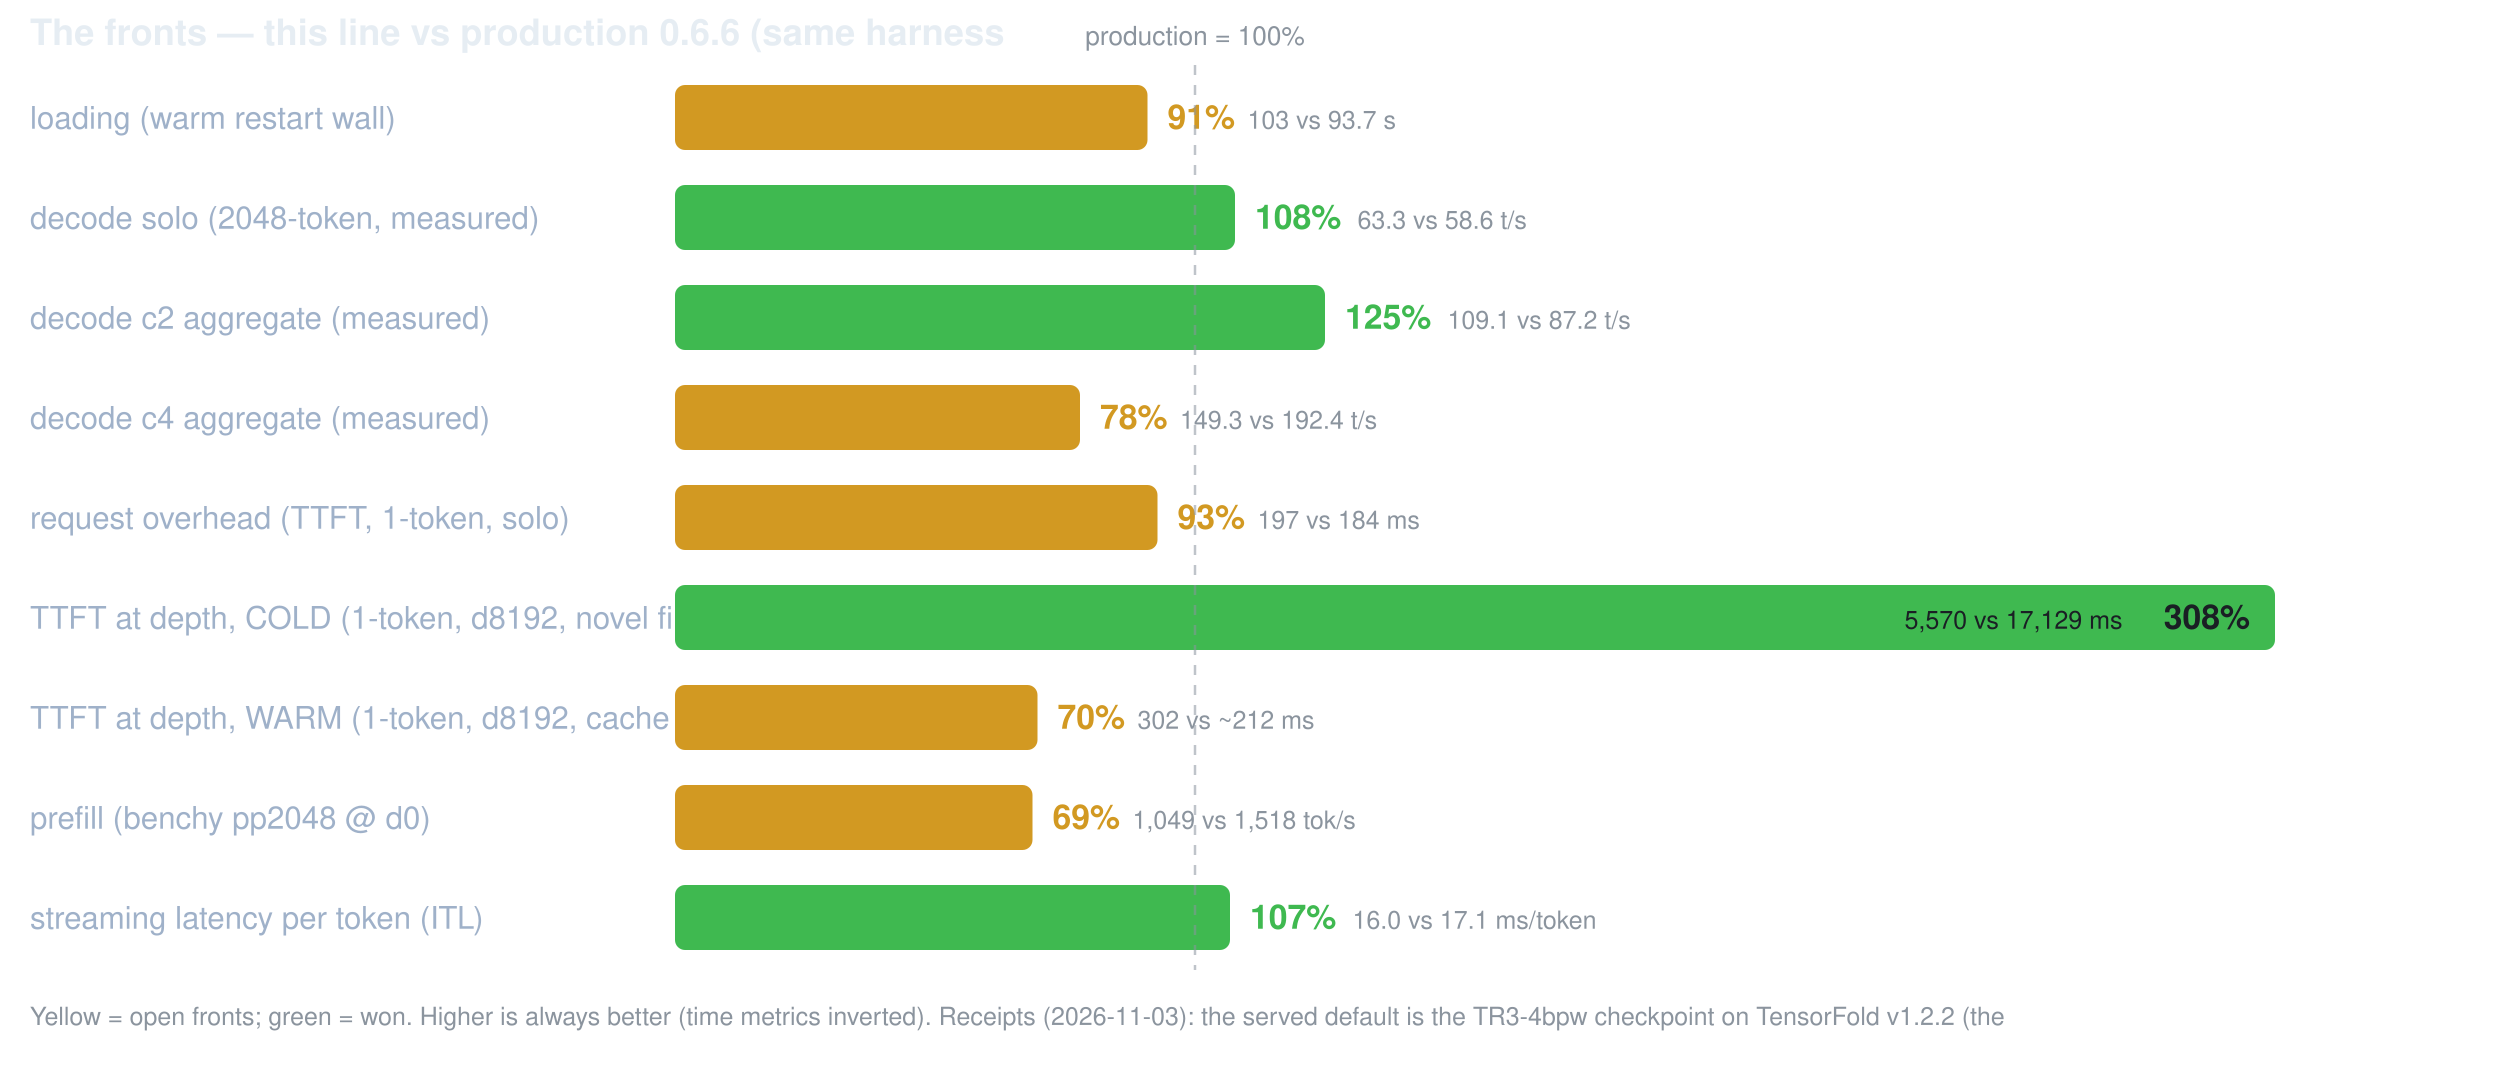
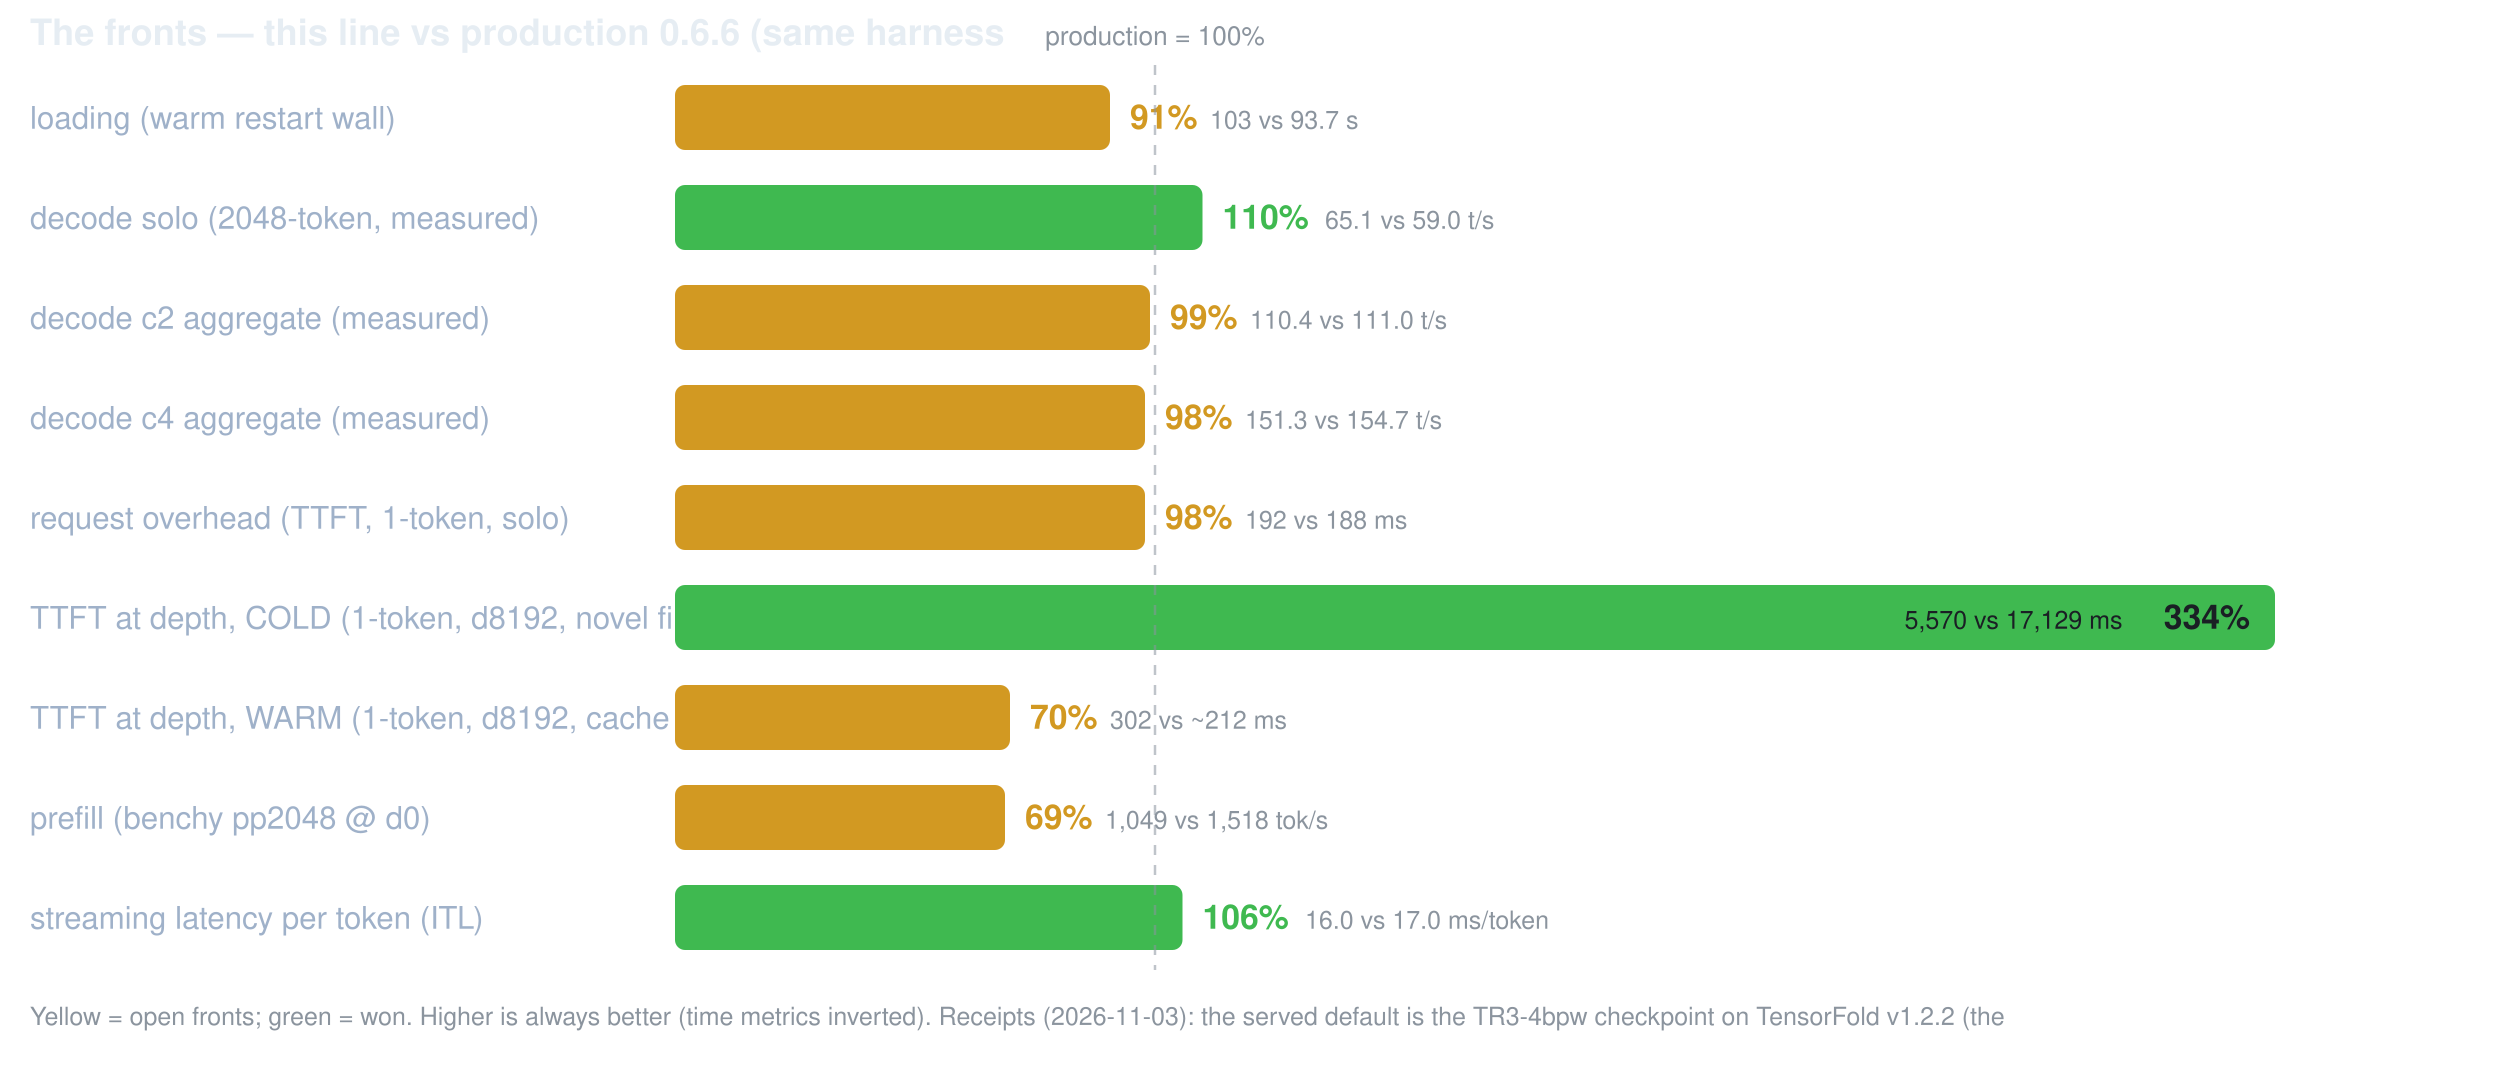
<svg xmlns="http://www.w3.org/2000/svg" viewBox="0 0 1000 430" width="1000" height="430" font-family="ui-sans-serif, -apple-system, 'Segoe UI', Helvetica, Arial, sans-serif">
  <text x="12" y="18" font-size="14.5" font-weight="700" fill="#e6edf3">The fronts — this line vs production 0.6.6 (same harness</text>
-   <text x="478" y="18" font-size="10.5" fill="#8b949e" text-anchor="middle">production = 100%</text>
+   <text x="462" y="18" font-size="10.5" fill="#8b949e" text-anchor="middle">production = 100%</text>
  <g>
    <text x="12" y="51.5" font-size="12.5" fill="#9fb1c9">loading (warm restart wall)</text>
-     <rect x="270" y="34" width="189" height="26" rx="4" fill="#d29922" />
-     <text x="467" y="51.5" font-size="13.5" font-weight="700" fill="#d29922">91%</text>
-     <text x="499" y="51.5" font-size="10" fill="#8b949e">103 vs 93.7 s</text>
+     <rect x="270" y="34" width="174" height="26" rx="4" fill="#d29922" />
+     <text x="452" y="51.5" font-size="13.5" font-weight="700" fill="#d29922">91%</text>
+     <text x="484" y="51.5" font-size="10" fill="#8b949e">103 vs 93.7 s</text>
    <text x="12" y="91.5" font-size="12.5" fill="#9fb1c9">decode solo (2048-token, measured)</text>
-     <rect x="270" y="74" width="224" height="26" rx="4" fill="#3fb950" />
-     <text x="502" y="91.5" font-size="13.5" font-weight="700" fill="#3fb950">108%</text>
-     <text x="543" y="91.5" font-size="10" fill="#8b949e">63.3 vs 58.6 t/s</text>
+     <rect x="270" y="74" width="211" height="26" rx="4" fill="#3fb950" />
+     <text x="489" y="91.5" font-size="13.5" font-weight="700" fill="#3fb950">110%</text>
+     <text x="530" y="91.5" font-size="10" fill="#8b949e">65.1 vs 59.0 t/s</text>
    <text x="12" y="131.5" font-size="12.5" fill="#9fb1c9">decode c2 aggregate (measured)</text>
-     <rect x="270" y="114" width="260" height="26" rx="4" fill="#3fb950" />
-     <text x="538" y="131.5" font-size="13.5" font-weight="700" fill="#3fb950">125%</text>
-     <text x="579" y="131.5" font-size="10" fill="#8b949e">109.1 vs 87.2 t/s</text>
+     <rect x="270" y="114" width="190" height="26" rx="4" fill="#d29922" />
+     <text x="468" y="131.5" font-size="13.5" font-weight="700" fill="#d29922">99%</text>
+     <text x="500" y="131.5" font-size="10" fill="#8b949e">110.4 vs 111.0 t/s</text>
    <text x="12" y="171.5" font-size="12.5" fill="#9fb1c9">decode c4 aggregate (measured)</text>
-     <rect x="270" y="154" width="162" height="26" rx="4" fill="#d29922" />
-     <text x="440" y="171.5" font-size="13.5" font-weight="700" fill="#d29922">78%</text>
-     <text x="472" y="171.5" font-size="10" fill="#8b949e">149.3 vs 192.4 t/s</text>
+     <rect x="270" y="154" width="188" height="26" rx="4" fill="#d29922" />
+     <text x="466" y="171.5" font-size="13.5" font-weight="700" fill="#d29922">98%</text>
+     <text x="498" y="171.5" font-size="10" fill="#8b949e">151.3 vs 154.7 t/s</text>
    <text x="12" y="211.5" font-size="12.5" fill="#9fb1c9">request overhead (TTFT, 1-token, solo)</text>
-     <rect x="270" y="194" width="193" height="26" rx="4" fill="#d29922" />
-     <text x="471" y="211.5" font-size="13.5" font-weight="700" fill="#d29922">93%</text>
-     <text x="503" y="211.5" font-size="10" fill="#8b949e">197 vs 184 ms</text>
+     <rect x="270" y="194" width="188" height="26" rx="4" fill="#d29922" />
+     <text x="466" y="211.5" font-size="13.5" font-weight="700" fill="#d29922">98%</text>
+     <text x="498" y="211.5" font-size="10" fill="#8b949e">192 vs 188 ms</text>
    <text x="12" y="251.5" font-size="12.5" fill="#9fb1c9">TTFT at depth, COLD (1-token, d8192, novel fill)</text>
    <rect x="270" y="234" width="640" height="26" rx="4" fill="#3fb950" />
-     <text x="900" y="251.5" font-size="13.5" font-weight="700" fill="#1a1f24" text-anchor="end">308%</text>
+     <text x="900" y="251.5" font-size="13.5" font-weight="700" fill="#1a1f24" text-anchor="end">334%</text>
    <text x="849" y="251.5" font-size="10" fill="#1a1f24" text-anchor="end">5,570 vs 17,129 ms</text>
    <text x="12" y="291.5" font-size="12.5" fill="#9fb1c9">TTFT at depth, WARM (1-token, d8192, cache hit)</text>
-     <rect x="270" y="274" width="145" height="26" rx="4" fill="#d29922" />
-     <text x="423" y="291.5" font-size="13.5" font-weight="700" fill="#d29922">70%</text>
-     <text x="455" y="291.5" font-size="10" fill="#8b949e">302 vs ~212 ms</text>
+     <rect x="270" y="274" width="134" height="26" rx="4" fill="#d29922" />
+     <text x="412" y="291.5" font-size="13.5" font-weight="700" fill="#d29922">70%</text>
+     <text x="444" y="291.5" font-size="10" fill="#8b949e">302 vs ~212 ms</text>
    <text x="12" y="331.5" font-size="12.5" fill="#9fb1c9">prefill (benchy pp2048 @ d0)</text>
-     <rect x="270" y="314" width="143" height="26" rx="4" fill="#d29922" />
-     <text x="421" y="331.5" font-size="13.5" font-weight="700" fill="#d29922">69%</text>
-     <text x="453" y="331.5" font-size="10" fill="#8b949e">1,049 vs 1,518 tok/s</text>
+     <rect x="270" y="314" width="132" height="26" rx="4" fill="#d29922" />
+     <text x="410" y="331.5" font-size="13.5" font-weight="700" fill="#d29922">69%</text>
+     <text x="442" y="331.5" font-size="10" fill="#8b949e">1,049 vs 1,518 tok/s</text>
    <text x="12" y="371.5" font-size="12.5" fill="#9fb1c9">streaming latency per token (ITL)</text>
-     <rect x="270" y="354" width="222" height="26" rx="4" fill="#3fb950" />
-     <text x="500" y="371.5" font-size="13.5" font-weight="700" fill="#3fb950">107%</text>
-     <text x="541" y="371.5" font-size="10" fill="#8b949e">16.0 vs 17.1 ms/token</text>
+     <rect x="270" y="354" width="203" height="26" rx="4" fill="#3fb950" />
+     <text x="481" y="371.5" font-size="13.5" font-weight="700" fill="#3fb950">106%</text>
+     <text x="522" y="371.5" font-size="10" fill="#8b949e">16.0 vs 17.0 ms/token</text>
  </g>
-   <line x1="478" y1="26" x2="478" y2="388" stroke="#8b949e" stroke-opacity="0.55" stroke-dasharray="4 4" />
+   <line x1="462" y1="26" x2="462" y2="388" stroke="#8b949e" stroke-opacity="0.55" stroke-dasharray="4 4" />
  <text x="12" y="410" font-size="10" fill="#8b949e">Yellow = open fronts; green = won. Higher is always better (time metrics inverted). Receipts (2026-11-03): the served default is the TR3-4bpw checkpoint on TensorFold v1.2.2 (the</text>
</svg>
